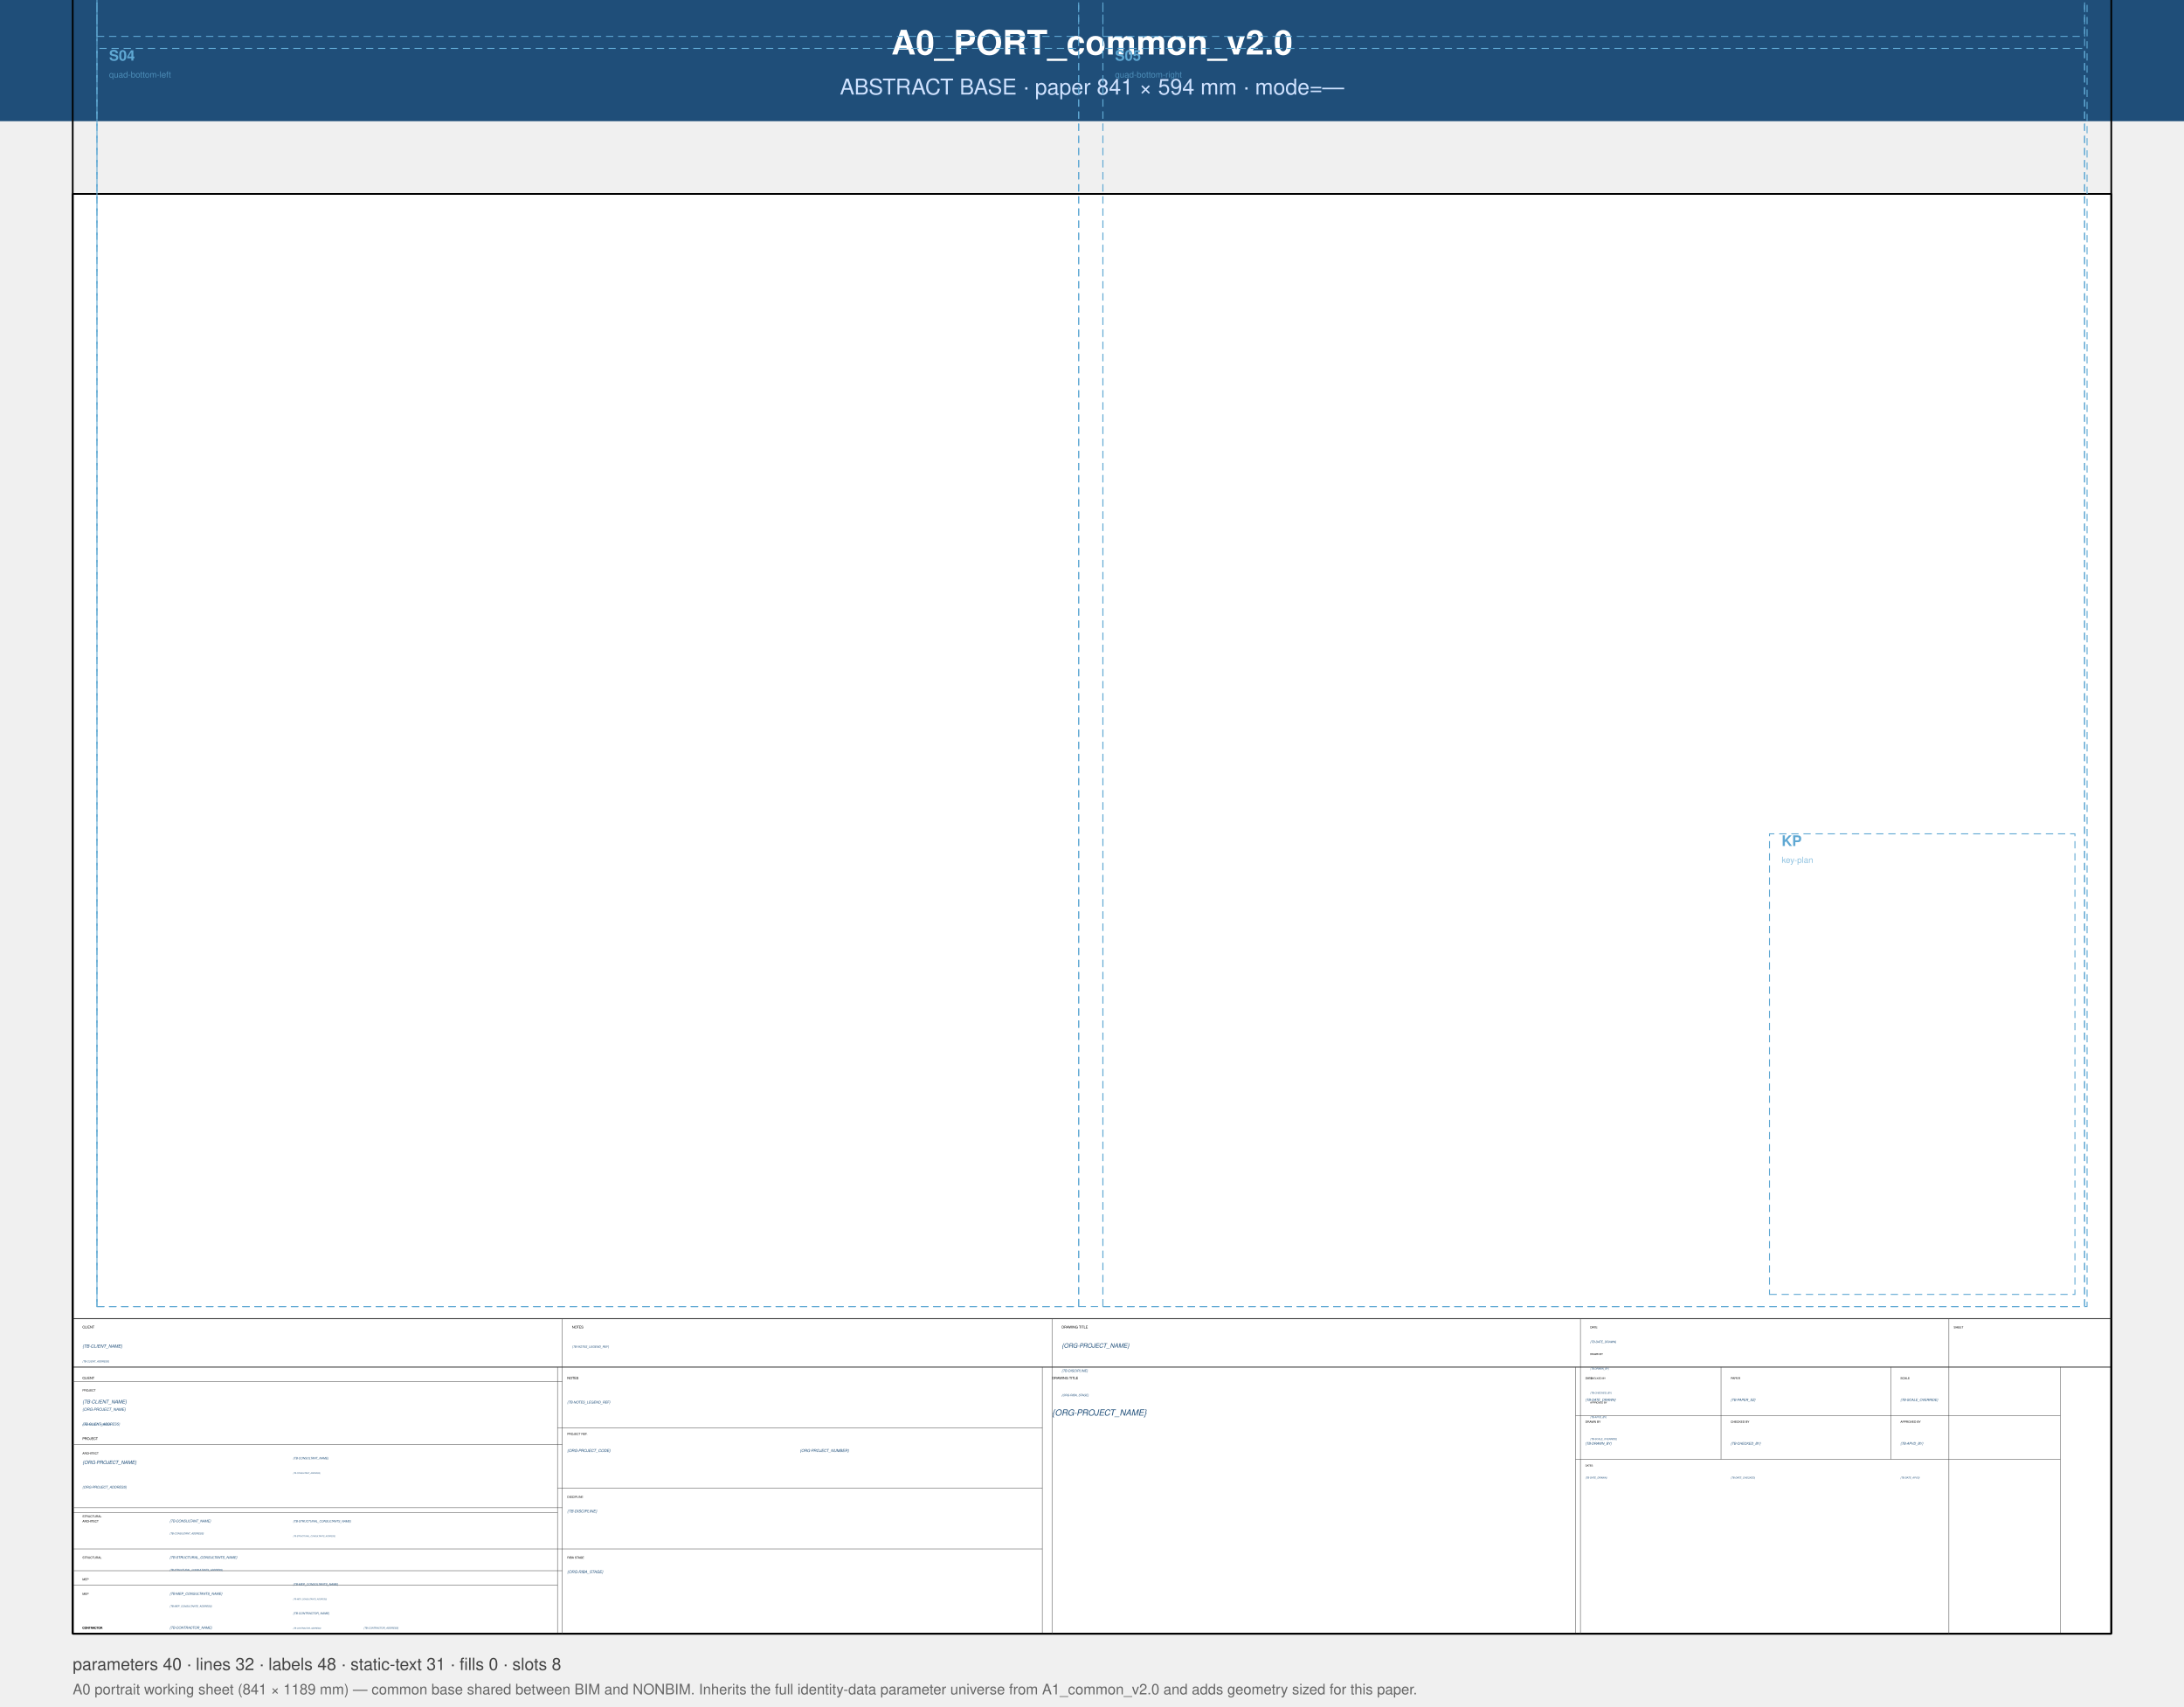
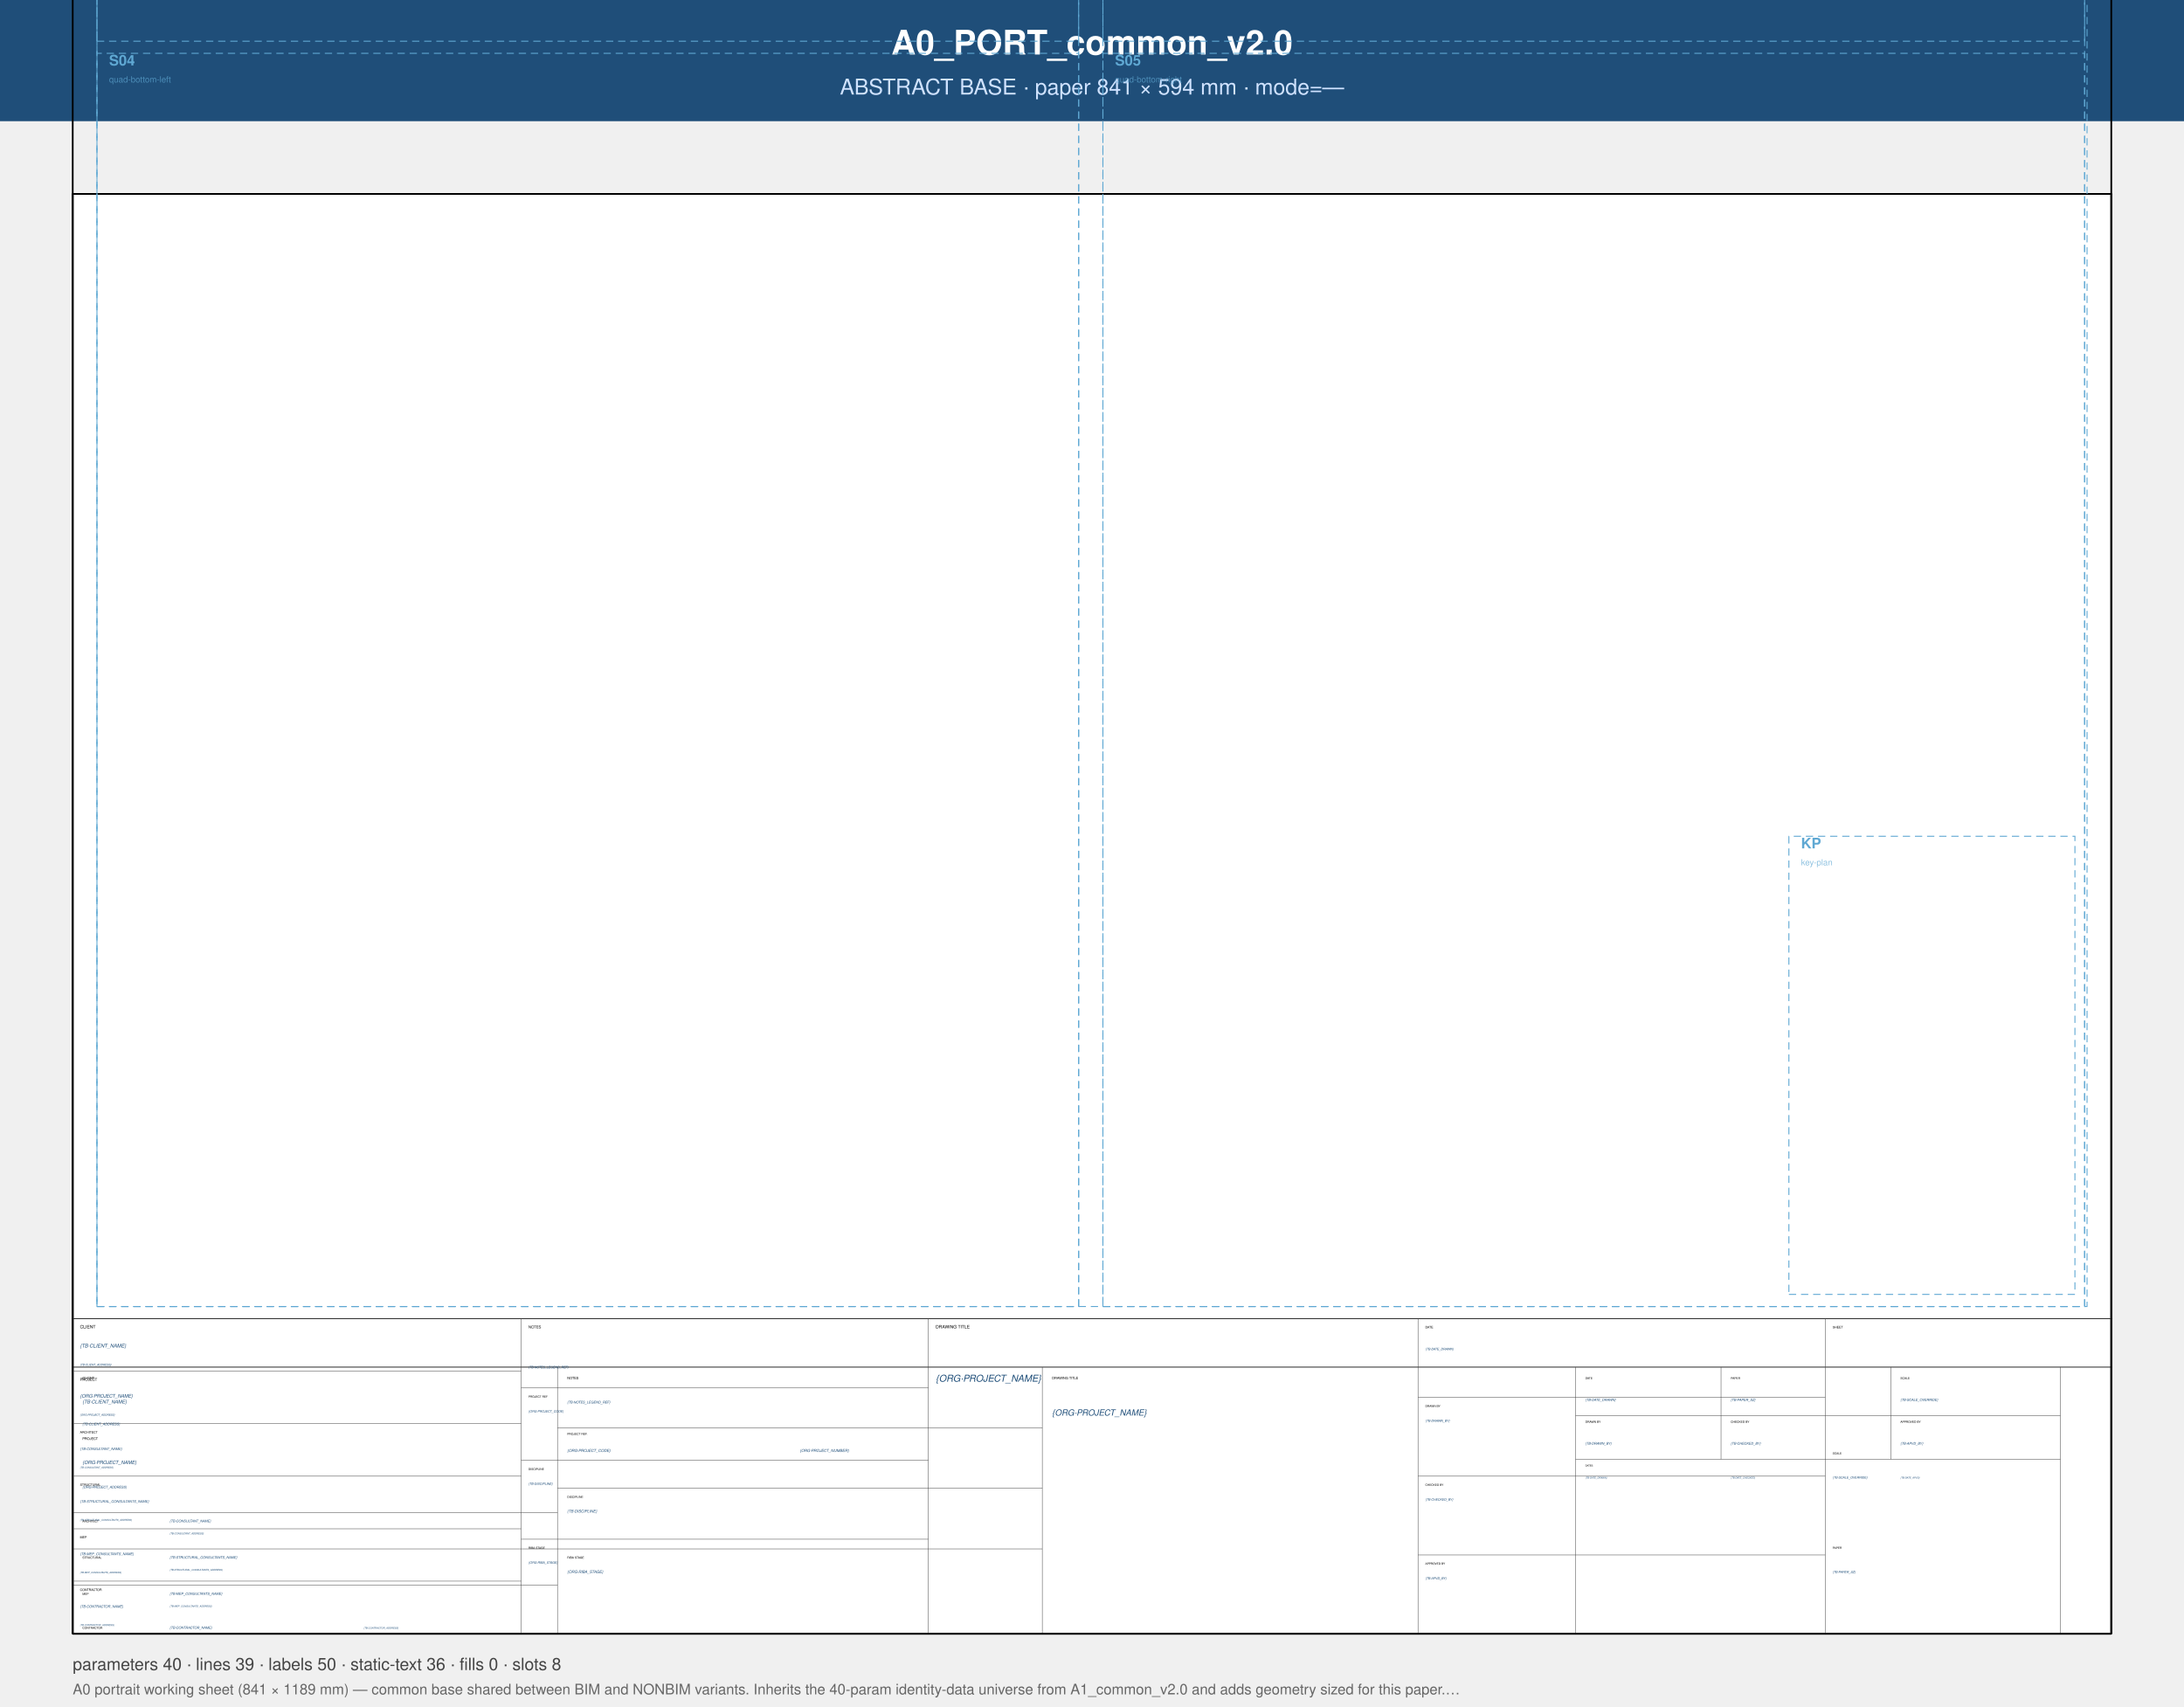
<svg xmlns="http://www.w3.org/2000/svg" viewBox="0 0 901 704" width="901mm" height="704mm" style="background:#fafafa;font-family:Helvetica,Arial,sans-serif;">
  <rect x="0" y="0" width="901" height="50" fill="#1F4E79" />
  <text x="450.5" y="22.5" text-anchor="middle" fill="#fff" font-size="14" font-weight="bold">A0_PORT_common_v2.0</text>
  <text x="450.5" y="39.0" text-anchor="middle" fill="#cfe2ff" font-size="9">ABSTRACT BASE   ·   paper 841 × 594 mm   ·   mode=—</text>
  <g transform="translate(30,674) scale(1,-1)">
    <rect x="0" y="0" width="841" height="594" fill="#ffffff" stroke="#1a1a1a" stroke-width="0.6" />
    <line x1="0" y1="0" x2="841" y2="0" stroke="#000" stroke-width="0.7" />
    <line x1="841" y1="0" x2="841" y2="594" stroke="#000" stroke-width="0.7" />
    <line x1="841" y1="594" x2="0" y2="594" stroke="#000" stroke-width="0.7" />
    <line x1="0" y1="594" x2="0" y2="0" stroke="#000" stroke-width="0.7" />
    <line x1="0" y1="110" x2="841" y2="110" stroke="#222" stroke-width="0.35" />
    <line x1="200" y1="0" x2="200" y2="110" stroke="#444" stroke-width="0.18" />
    <line x1="400" y1="0" x2="400" y2="110" stroke="#444" stroke-width="0.18" />
    <line x1="620" y1="0" x2="620" y2="110" stroke="#444" stroke-width="0.18" />
    <line x1="820" y1="0" x2="820" y2="110" stroke="#444" stroke-width="0.18" />
    <line x1="0" y1="50" x2="200" y2="50" stroke="#444" stroke-width="0.18" />
    <line x1="0" y1="35" x2="200" y2="35" stroke="#444" stroke-width="0.18" />
    <line x1="0" y1="20" x2="200" y2="20" stroke="#444" stroke-width="0.18" />
    <line x1="200" y1="85" x2="400" y2="85" stroke="#444" stroke-width="0.18" />
    <line x1="200" y1="60" x2="400" y2="60" stroke="#444" stroke-width="0.18" />
    <line x1="200" y1="35" x2="400" y2="35" stroke="#444" stroke-width="0.18" />
    <line x1="620" y1="90" x2="820" y2="90" stroke="#444" stroke-width="0.18" />
    <line x1="620" y1="72" x2="820" y2="72" stroke="#444" stroke-width="0.18" />
    <line x1="680" y1="72" x2="680" y2="110" stroke="#444" stroke-width="0.18" />
    <line x1="750" y1="72" x2="750" y2="110" stroke="#444" stroke-width="0.18" />
    <line x1="0" y1="0" x2="841" y2="0" stroke="#000" stroke-width="0.7" />
    <line x1="841" y1="0" x2="841" y2="1189" stroke="#000" stroke-width="0.7" />
    <line x1="841" y1="1189" x2="0" y2="1189" stroke="#000" stroke-width="0.7" />
    <line x1="0" y1="1189" x2="0" y2="0" stroke="#000" stroke-width="0.7" />
    <line x1="0" y1="130" x2="841" y2="130" stroke="#222" stroke-width="0.35" />
-     <line x1="202" y1="0" x2="202" y2="130" stroke="#444" stroke-width="0.18" />
-     <line x1="404" y1="0" x2="404" y2="130" stroke="#444" stroke-width="0.18" />
-     <line x1="622" y1="0" x2="622" y2="130" stroke="#444" stroke-width="0.18" />
-     <line x1="774" y1="0" x2="774" y2="130" stroke="#444" stroke-width="0.18" />
-     <line x1="0" y1="26.0" x2="202" y2="26.0" stroke="#444" stroke-width="0.18" />
-     <line x1="0" y1="52.0" x2="202" y2="52.0" stroke="#444" stroke-width="0.18" />
-     <line x1="0" y1="78.0" x2="202" y2="78.0" stroke="#444" stroke-width="0.18" />
-     <line x1="0" y1="104.0" x2="202" y2="104.0" stroke="#444" stroke-width="0.18" />
+     <line x1="185" y1="0" x2="185" y2="130" stroke="#444" stroke-width="0.18" />
+     <line x1="353" y1="0" x2="353" y2="130" stroke="#444" stroke-width="0.18" />
+     <line x1="555" y1="0" x2="555" y2="130" stroke="#444" stroke-width="0.18" />
+     <line x1="723" y1="0" x2="723" y2="130" stroke="#444" stroke-width="0.18" />
+     <line x1="0" y1="21.7" x2="185" y2="21.7" stroke="#444" stroke-width="0.18" />
+     <line x1="0" y1="43.3" x2="185" y2="43.3" stroke="#444" stroke-width="0.18" />
+     <line x1="0" y1="65.0" x2="185" y2="65.0" stroke="#444" stroke-width="0.18" />
+     <line x1="0" y1="86.7" x2="185" y2="86.7" stroke="#444" stroke-width="0.18" />
+     <line x1="0" y1="108.3" x2="185" y2="108.3" stroke="#444" stroke-width="0.18" />
+     <line x1="185" y1="39.0" x2="353" y2="39.0" stroke="#444" stroke-width="0.18" />
+     <line x1="185" y1="71.5" x2="353" y2="71.5" stroke="#444" stroke-width="0.18" />
+     <line x1="185" y1="101.4" x2="353" y2="101.4" stroke="#444" stroke-width="0.18" />
+     <line x1="555" y1="32.5" x2="723" y2="32.5" stroke="#444" stroke-width="0.18" />
+     <line x1="555" y1="65.0" x2="723" y2="65.0" stroke="#444" stroke-width="0.18" />
+     <line x1="555" y1="97.5" x2="723" y2="97.5" stroke="#444" stroke-width="0.18" />
    <g transform="translate(4,105) scale(1,-1)">
      <text x="0" y="0" font-size="1.4" text-anchor="start" fill="#000">CLIENT</text>
    </g>
    <g transform="translate(4,80) scale(1,-1)">
      <text x="0" y="0" font-size="1.4" text-anchor="start" fill="#000">PROJECT</text>
    </g>
    <g transform="translate(4,46) scale(1,-1)">
      <text x="0" y="0" font-size="1.2" text-anchor="start" fill="#000">ARCHITECT</text>
    </g>
    <g transform="translate(4,31) scale(1,-1)">
      <text x="0" y="0" font-size="1.2" text-anchor="start" fill="#000">STRUCTURAL</text>
    </g>
    <g transform="translate(4,16) scale(1,-1)">
      <text x="0" y="0" font-size="1.2" text-anchor="start" fill="#000">MEP</text>
    </g>
    <g transform="translate(4,2) scale(1,-1)">
      <text x="0" y="0" font-size="1.2" text-anchor="start" fill="#000">CONTRACTOR</text>
    </g>
    <g transform="translate(204,105) scale(1,-1)">
      <text x="0" y="0" font-size="1.4" text-anchor="start" fill="#000">NOTES</text>
    </g>
    <g transform="translate(404,105) scale(1,-1)">
      <text x="0" y="0" font-size="1.4" text-anchor="start" fill="#000">DRAWING TITLE</text>
    </g>
    <g transform="translate(204,82) scale(1,-1)">
      <text x="0" y="0" font-size="1.2" text-anchor="start" fill="#000">PROJECT REF.</text>
    </g>
    <g transform="translate(204,56) scale(1,-1)">
      <text x="0" y="0" font-size="1.2" text-anchor="start" fill="#000">DISCIPLINE</text>
    </g>
    <g transform="translate(204,31) scale(1,-1)">
      <text x="0" y="0" font-size="1.2" text-anchor="start" fill="#000">RIBA STAGE</text>
    </g>
    <g transform="translate(624,105) scale(1,-1)">
      <text x="0" y="0" font-size="1.2" text-anchor="start" fill="#000">DATE</text>
    </g>
    <g transform="translate(684,105) scale(1,-1)">
      <text x="0" y="0" font-size="1.2" text-anchor="start" fill="#000">PAPER</text>
    </g>
    <g transform="translate(754,105) scale(1,-1)">
      <text x="0" y="0" font-size="1.2" text-anchor="start" fill="#000">SCALE</text>
    </g>
    <g transform="translate(624,87) scale(1,-1)">
      <text x="0" y="0" font-size="1.2" text-anchor="start" fill="#000">DRAWN BY</text>
    </g>
    <g transform="translate(684,87) scale(1,-1)">
      <text x="0" y="0" font-size="1.2" text-anchor="start" fill="#000">CHECKED BY</text>
    </g>
    <g transform="translate(754,87) scale(1,-1)">
      <text x="0" y="0" font-size="1.2" text-anchor="start" fill="#000">APPROVED BY</text>
    </g>
    <g transform="translate(624,69) scale(1,-1)">
      <text x="0" y="0" font-size="1.0" text-anchor="start" fill="#000">DATES</text>
    </g>
-     <g transform="translate(4,126) scale(1,-1)">
-       <text x="0" y="0" font-size="1.4" text-anchor="start" fill="#000">CLIENT</text>
-     </g>
-     <g transform="translate(4,100.0) scale(1,-1)">
-       <text x="0" y="0" font-size="1.2" text-anchor="start" fill="#000">PROJECT</text>
-     </g>
-     <g transform="translate(4,74.0) scale(1,-1)">
-       <text x="0" y="0" font-size="1.2" text-anchor="start" fill="#000">ARCHITECT</text>
-     </g>
-     <g transform="translate(4,48.0) scale(1,-1)">
-       <text x="0" y="0" font-size="1.2" text-anchor="start" fill="#000">STRUCTURAL</text>
-     </g>
-     <g transform="translate(4,22.0) scale(1,-1)">
-       <text x="0" y="0" font-size="1.2" text-anchor="start" fill="#000">MEP</text>
-     </g>
-     <g transform="translate(4,2) scale(1,-1)">
-       <text x="0" y="0" font-size="1.2" text-anchor="start" fill="#000">CONTRACTOR</text>
-     </g>
-     <g transform="translate(206,126) scale(1,-1)">
-       <text x="0" y="0" font-size="1.4" text-anchor="start" fill="#000">NOTES</text>
-     </g>
-     <g transform="translate(408,126) scale(1,-1)">
-       <text x="0" y="0" font-size="1.4" text-anchor="start" fill="#000">DRAWING TITLE</text>
-     </g>
-     <g transform="translate(626,126) scale(1,-1)">
-       <text x="0" y="0" font-size="1.2" text-anchor="start" fill="#000">DATE</text>
-     </g>
-     <g transform="translate(626,115) scale(1,-1)">
-       <text x="0" y="0" font-size="1.0" text-anchor="start" fill="#000">DRAWN BY</text>
-     </g>
-     <g transform="translate(626,105) scale(1,-1)">
-       <text x="0" y="0" font-size="1.0" text-anchor="start" fill="#000">CHECKED BY</text>
-     </g>
-     <g transform="translate(626,95) scale(1,-1)">
-       <text x="0" y="0" font-size="1.0" text-anchor="start" fill="#000">APPROVED BY</text>
-     </g>
-     <g transform="translate(776,126) scale(1,-1)">
-       <text x="0" y="0" font-size="1.2" text-anchor="start" fill="#000">SHEET</text>
+     <g transform="translate(3,126) scale(1,-1)">
+       <text x="0" y="0" font-size="1.82" text-anchor="start" fill="#000">CLIENT</text>
+     </g>
+     <g transform="translate(3,104.3333) scale(1,-1)">
+       <text x="0" y="0" font-size="1.56" text-anchor="start" fill="#000">PROJECT</text>
+     </g>
+     <g transform="translate(3,82.66667) scale(1,-1)">
+       <text x="0" y="0" font-size="1.3" text-anchor="start" fill="#000">ARCHITECT</text>
+     </g>
+     <g transform="translate(3,61.0) scale(1,-1)">
+       <text x="0" y="0" font-size="1.3" text-anchor="start" fill="#000">STRUCTURAL</text>
+     </g>
+     <g transform="translate(3,39.33333) scale(1,-1)">
+       <text x="0" y="0" font-size="1.3" text-anchor="start" fill="#000">MEP</text>
+     </g>
+     <g transform="translate(3,17.66667) scale(1,-1)">
+       <text x="0" y="0" font-size="1.3" text-anchor="start" fill="#000">CONTRACTOR</text>
+     </g>
+     <g transform="translate(188,126) scale(1,-1)">
+       <text x="0" y="0" font-size="1.56" text-anchor="start" fill="#000">NOTES</text>
+     </g>
+     <g transform="translate(188,97.4) scale(1,-1)">
+       <text x="0" y="0" font-size="1.17" text-anchor="start" fill="#000">PROJECT REF</text>
+     </g>
+     <g transform="translate(188,67.5) scale(1,-1)">
+       <text x="0" y="0" font-size="1.17" text-anchor="start" fill="#000">DISCIPLINE</text>
+     </g>
+     <g transform="translate(188,35.0) scale(1,-1)">
+       <text x="0" y="0" font-size="1.17" text-anchor="start" fill="#000">RIBA STAGE</text>
+     </g>
+     <g transform="translate(356,126) scale(1,-1)">
+       <text x="0" y="0" font-size="1.82" text-anchor="start" fill="#000">DRAWING TITLE</text>
+     </g>
+     <g transform="translate(558,126) scale(1,-1)">
+       <text x="0" y="0" font-size="1.3" text-anchor="start" fill="#000">DATE</text>
+     </g>
+     <g transform="translate(558,93.5) scale(1,-1)">
+       <text x="0" y="0" font-size="1.17" text-anchor="start" fill="#000">DRAWN BY</text>
+     </g>
+     <g transform="translate(558,61.0) scale(1,-1)">
+       <text x="0" y="0" font-size="1.17" text-anchor="start" fill="#000">CHECKED BY</text>
+     </g>
+     <g transform="translate(558,28.5) scale(1,-1)">
+       <text x="0" y="0" font-size="1.17" text-anchor="start" fill="#000">APPROVED BY</text>
+     </g>
+     <g transform="translate(726,126) scale(1,-1)">
+       <text x="0" y="0" font-size="1.3" text-anchor="start" fill="#000">SHEET</text>
+     </g>
+     <g transform="translate(726,74.0) scale(1,-1)">
+       <text x="0" y="0" font-size="1.17" text-anchor="start" fill="#000">SCALE</text>
+     </g>
+     <g transform="translate(726,35.0) scale(1,-1)">
+       <text x="0" y="0" font-size="1.17" text-anchor="start" fill="#000">PAPER</text>
    </g>
    <g transform="translate(4,95) scale(1,-1)">
      <text x="0" y="0" font-size="2.0" text-anchor="start" fill="#1F4E79" font-style="italic">{TB·CLIENT_NAME}</text>
    </g>
    <g transform="translate(4,86) scale(1,-1)">
      <text x="0" y="0" font-size="1.4" text-anchor="start" fill="#1F4E79" font-style="italic">{TB·CLIENT_ADDRESS}</text>
    </g>
    <g transform="translate(4,70) scale(1,-1)">
      <text x="0" y="0" font-size="2.0" text-anchor="start" fill="#1F4E79" font-style="italic">{ORG·PROJECT_NAME}</text>
    </g>
    <g transform="translate(4,60) scale(1,-1)">
      <text x="0" y="0" font-size="1.4" text-anchor="start" fill="#1F4E79" font-style="italic">{ORG·PROJECT_ADDRESS}</text>
    </g>
    <g transform="translate(40,46) scale(1,-1)">
      <text x="0" y="0" font-size="1.4" text-anchor="start" fill="#1F4E79" font-style="italic">{TB·CONSULTANT_NAME}</text>
    </g>
    <g transform="translate(40,41) scale(1,-1)">
      <text x="0" y="0" font-size="1.0" text-anchor="start" fill="#1F4E79" font-style="italic">{TB·CONSULTANT_ADDRESS}</text>
    </g>
    <g transform="translate(40,31) scale(1,-1)">
      <text x="0" y="0" font-size="1.4" text-anchor="start" fill="#1F4E79" font-style="italic">{TB·STRUCTURAL_CONSULTANTS_NAME}</text>
    </g>
    <g transform="translate(40,26) scale(1,-1)">
      <text x="0" y="0" font-size="1.0" text-anchor="start" fill="#1F4E79" font-style="italic">{TB·STRUCTURAL_CONSULTANTS_ADDRESS}</text>
    </g>
    <g transform="translate(40,16) scale(1,-1)">
      <text x="0" y="0" font-size="1.4" text-anchor="start" fill="#1F4E79" font-style="italic">{TB·MEP_CONSULTANTS_NAME}</text>
    </g>
    <g transform="translate(40,11) scale(1,-1)">
      <text x="0" y="0" font-size="1.0" text-anchor="start" fill="#1F4E79" font-style="italic">{TB·MEP_CONSULTANTS_ADDRESS}</text>
    </g>
    <g transform="translate(40,2) scale(1,-1)">
      <text x="0" y="0" font-size="1.4" text-anchor="start" fill="#1F4E79" font-style="italic">{TB·CONTRACTOR_NAME}</text>
    </g>
    <g transform="translate(120,2) scale(1,-1)">
      <text x="0" y="0" font-size="1.0" text-anchor="start" fill="#1F4E79" font-style="italic">{TB·CONTRACTOR_ADDRESS}</text>
    </g>
    <g transform="translate(204,75) scale(1,-1)">
      <text x="0" y="0" font-size="1.6" text-anchor="start" fill="#1F4E79" font-style="italic">{ORG·PROJECT_CODE}</text>
    </g>
    <g transform="translate(300,75) scale(1,-1)">
      <text x="0" y="0" font-size="1.6" text-anchor="start" fill="#1F4E79" font-style="italic">{ORG·PROJECT_NUMBER}</text>
    </g>
    <g transform="translate(204,50) scale(1,-1)">
      <text x="0" y="0" font-size="1.6" text-anchor="start" fill="#1F4E79" font-style="italic">{TB·DISCIPLINE}</text>
    </g>
    <g transform="translate(204,25) scale(1,-1)">
      <text x="0" y="0" font-size="1.6" text-anchor="start" fill="#1F4E79" font-style="italic">{ORG·RIBA_STAGE}</text>
    </g>
    <g transform="translate(204,95) scale(1,-1)">
      <text x="0" y="0" font-size="1.4" text-anchor="start" fill="#1F4E79" font-style="italic">{TB·NOTES_LEGEND_REF}</text>
    </g>
    <g transform="translate(404,90) scale(1,-1)">
      <text x="0" y="0" font-size="3.5" text-anchor="start" fill="#1F4E79" font-style="italic">{ORG·PROJECT_NAME}</text>
    </g>
    <g transform="translate(624,96) scale(1,-1)">
      <text x="0" y="0" font-size="1.4" text-anchor="start" fill="#1F4E79" font-style="italic">{TB·DATE_DRAWN}</text>
    </g>
    <g transform="translate(684,96) scale(1,-1)">
      <text x="0" y="0" font-size="1.4" text-anchor="start" fill="#1F4E79" font-style="italic">{TB·PAPER_SZ}</text>
    </g>
    <g transform="translate(754,96) scale(1,-1)">
      <text x="0" y="0" font-size="1.4" text-anchor="start" fill="#1F4E79" font-style="italic">{TB·SCALE_OVERRIDE}</text>
    </g>
    <g transform="translate(624,78) scale(1,-1)">
      <text x="0" y="0" font-size="1.4" text-anchor="start" fill="#1F4E79" font-style="italic">{TB·DRAWN_BY}</text>
    </g>
    <g transform="translate(684,78) scale(1,-1)">
      <text x="0" y="0" font-size="1.4" text-anchor="start" fill="#1F4E79" font-style="italic">{TB·CHECKED_BY}</text>
    </g>
    <g transform="translate(754,78) scale(1,-1)">
      <text x="0" y="0" font-size="1.4" text-anchor="start" fill="#1F4E79" font-style="italic">{TB·APVD_BY}</text>
    </g>
    <g transform="translate(624,64) scale(1,-1)">
      <text x="0" y="0" font-size="1.0" text-anchor="start" fill="#1F4E79" font-style="italic">{TB·DATE_DRAWN}</text>
    </g>
    <g transform="translate(684,64) scale(1,-1)">
      <text x="0" y="0" font-size="1.0" text-anchor="start" fill="#1F4E79" font-style="italic">{TB·DATE_CHECKED}</text>
    </g>
    <g transform="translate(754,64) scale(1,-1)">
      <text x="0" y="0" font-size="1.0" text-anchor="start" fill="#1F4E79" font-style="italic">{TB·DATE_APVD}</text>
    </g>
-     <g transform="translate(4,118) scale(1,-1)">
-       <text x="0" y="0" font-size="1.8" text-anchor="start" fill="#1F4E79" font-style="italic">{TB·CLIENT_NAME}</text>
-     </g>
-     <g transform="translate(4,112) scale(1,-1)">
-       <text x="0" y="0" font-size="1.0" text-anchor="start" fill="#1F4E79" font-style="italic">{TB·CLIENT_ADDRESS}</text>
-     </g>
-     <g transform="translate(4,92.0) scale(1,-1)">
-       <text x="0" y="0" font-size="1.6" text-anchor="start" fill="#1F4E79" font-style="italic">{ORG·PROJECT_NAME}</text>
-     </g>
-     <g transform="translate(4,86.0) scale(1,-1)">
-       <text x="0" y="0" font-size="0.9" text-anchor="start" fill="#1F4E79" font-style="italic">{ORG·PROJECT_ADDRESS}</text>
-     </g>
-     <g transform="translate(90.9,72.0) scale(1,-1)">
-       <text x="0" y="0" font-size="1.2" text-anchor="start" fill="#1F4E79" font-style="italic">{TB·CONSULTANT_NAME}</text>
-     </g>
-     <g transform="translate(90.9,66.0) scale(1,-1)">
-       <text x="0" y="0" font-size="0.8" text-anchor="start" fill="#1F4E79" font-style="italic">{TB·CONSULTANT_ADDRESS}</text>
-     </g>
-     <g transform="translate(90.9,46.0) scale(1,-1)">
-       <text x="0" y="0" font-size="1.2" text-anchor="start" fill="#1F4E79" font-style="italic">{TB·STRUCTURAL_CONSULTANTS_NAME}</text>
-     </g>
-     <g transform="translate(90.9,40.0) scale(1,-1)">
-       <text x="0" y="0" font-size="0.8" text-anchor="start" fill="#1F4E79" font-style="italic">{TB·STRUCTURAL_CONSULTANTS_ADDRESS}</text>
-     </g>
-     <g transform="translate(90.9,20.0) scale(1,-1)">
-       <text x="0" y="0" font-size="1.2" text-anchor="start" fill="#1F4E79" font-style="italic">{TB·MEP_CONSULTANTS_NAME}</text>
-     </g>
-     <g transform="translate(90.9,14.0) scale(1,-1)">
-       <text x="0" y="0" font-size="0.8" text-anchor="start" fill="#1F4E79" font-style="italic">{TB·MEP_CONSULTANTS_ADDRESS}</text>
-     </g>
-     <g transform="translate(90.9,8) scale(1,-1)">
-       <text x="0" y="0" font-size="1.2" text-anchor="start" fill="#1F4E79" font-style="italic">{TB·CONTRACTOR_NAME}</text>
-     </g>
-     <g transform="translate(90.9,2) scale(1,-1)">
-       <text x="0" y="0" font-size="0.8" text-anchor="start" fill="#1F4E79" font-style="italic">{TB·CONTRACTOR_ADDRESS}</text>
-     </g>
-     <g transform="translate(206,118) scale(1,-1)">
-       <text x="0" y="0" font-size="1.2" text-anchor="start" fill="#1F4E79" font-style="italic">{TB·NOTES_LEGEND_REF}</text>
-     </g>
-     <g transform="translate(408,118) scale(1,-1)">
-       <text x="0" y="0" font-size="2.5" text-anchor="start" fill="#1F4E79" font-style="italic">{ORG·PROJECT_NAME}</text>
-     </g>
-     <g transform="translate(408,108) scale(1,-1)">
-       <text x="0" y="0" font-size="1.4" text-anchor="start" fill="#1F4E79" font-style="italic">{TB·DISCIPLINE}</text>
-     </g>
-     <g transform="translate(408,98) scale(1,-1)">
-       <text x="0" y="0" font-size="1.2" text-anchor="start" fill="#1F4E79" font-style="italic">{ORG·RIBA_STAGE}</text>
-     </g>
-     <g transform="translate(626,120) scale(1,-1)">
-       <text x="0" y="0" font-size="1.2" text-anchor="start" fill="#1F4E79" font-style="italic">{TB·DATE_DRAWN}</text>
-     </g>
-     <g transform="translate(626,109) scale(1,-1)">
-       <text x="0" y="0" font-size="1.0" text-anchor="start" fill="#1F4E79" font-style="italic">{TB·DRAWN_BY}</text>
-     </g>
-     <g transform="translate(626,99) scale(1,-1)">
-       <text x="0" y="0" font-size="1.0" text-anchor="start" fill="#1F4E79" font-style="italic">{TB·CHECKED_BY}</text>
-     </g>
-     <g transform="translate(626,89) scale(1,-1)">
-       <text x="0" y="0" font-size="1.0" text-anchor="start" fill="#1F4E79" font-style="italic">{TB·APVD_BY}</text>
-     </g>
-     <g transform="translate(626,80) scale(1,-1)">
-       <text x="0" y="0" font-size="1.0" text-anchor="start" fill="#1F4E79" font-style="italic">{TB·SCALE_OVERRIDE}</text>
+     <g transform="translate(3,118.0833) scale(1,-1)">
+       <text x="0" y="0" font-size="2.08" text-anchor="start" fill="#1F4E79" font-style="italic">{TB·CLIENT_NAME}</text>
+     </g>
+     <g transform="translate(3,110.5833) scale(1,-1)">
+       <text x="0" y="0" font-size="1.17" text-anchor="start" fill="#1F4E79" font-style="italic">{TB·CLIENT_ADDRESS}</text>
+     </g>
+     <g transform="translate(3,97.41667) scale(1,-1)">
+       <text x="0" y="0" font-size="1.95" text-anchor="start" fill="#1F4E79" font-style="italic">{ORG·PROJECT_NAME}</text>
+     </g>
+     <g transform="translate(3,89.91667) scale(1,-1)">
+       <text x="0" y="0" font-size="1.1" text-anchor="start" fill="#1F4E79" font-style="italic">{ORG·PROJECT_ADDRESS}</text>
+     </g>
+     <g transform="translate(3,75.75) scale(1,-1)">
+       <text x="0" y="0" font-size="1.43" text-anchor="start" fill="#1F4E79" font-style="italic">{TB·CONSULTANT_NAME}</text>
+     </g>
+     <g transform="translate(3,68.25) scale(1,-1)">
+       <text x="0" y="0" font-size="0.98" text-anchor="start" fill="#1F4E79" font-style="italic">{TB·CONSULTANT_ADDRESS}</text>
+     </g>
+     <g transform="translate(3,54.08333) scale(1,-1)">
+       <text x="0" y="0" font-size="1.43" text-anchor="start" fill="#1F4E79" font-style="italic">{TB·STRUCTURAL_CONSULTANTS_NAME}</text>
+     </g>
+     <g transform="translate(3,46.58333) scale(1,-1)">
+       <text x="0" y="0" font-size="0.98" text-anchor="start" fill="#1F4E79" font-style="italic">{TB·STRUCTURAL_CONSULTANTS_ADDRESS}</text>
+     </g>
+     <g transform="translate(3,32.41667) scale(1,-1)">
+       <text x="0" y="0" font-size="1.43" text-anchor="start" fill="#1F4E79" font-style="italic">{TB·MEP_CONSULTANTS_NAME}</text>
+     </g>
+     <g transform="translate(3,24.91667) scale(1,-1)">
+       <text x="0" y="0" font-size="0.98" text-anchor="start" fill="#1F4E79" font-style="italic">{TB·MEP_CONSULTANTS_ADDRESS}</text>
+     </g>
+     <g transform="translate(3,10.75) scale(1,-1)">
+       <text x="0" y="0" font-size="1.43" text-anchor="start" fill="#1F4E79" font-style="italic">{TB·CONTRACTOR_NAME}</text>
+     </g>
+     <g transform="translate(3,3.25) scale(1,-1)">
+       <text x="0" y="0" font-size="0.98" text-anchor="start" fill="#1F4E79" font-style="italic">{TB·CONTRACTOR_ADDRESS}</text>
+     </g>
+     <g transform="translate(188,109.5) scale(1,-1)">
+       <text x="0" y="0" font-size="1.3" text-anchor="start" fill="#1F4E79" font-style="italic">{TB·NOTES_LEGEND_REF}</text>
+     </g>
+     <g transform="translate(188,91.3) scale(1,-1)">
+       <text x="0" y="0" font-size="1.3" text-anchor="start" fill="#1F4E79" font-style="italic">{ORG·PROJECT_CODE}</text>
+     </g>
+     <g transform="translate(188,61.4) scale(1,-1)">
+       <text x="0" y="0" font-size="1.3" text-anchor="start" fill="#1F4E79" font-style="italic">{TB·DISCIPLINE}</text>
+     </g>
+     <g transform="translate(188,28.9) scale(1,-1)">
+       <text x="0" y="0" font-size="1.3" text-anchor="start" fill="#1F4E79" font-style="italic">{ORG·RIBA_STAGE}</text>
+     </g>
+     <g transform="translate(356,104.0) scale(1,-1)">
+       <text x="0" y="0" font-size="3.9" text-anchor="start" fill="#1F4E79" font-style="italic">{ORG·PROJECT_NAME}</text>
+     </g>
+     <g transform="translate(558,117.0) scale(1,-1)">
+       <text x="0" y="0" font-size="1.3" text-anchor="start" fill="#1F4E79" font-style="italic">{TB·DATE_DRAWN}</text>
+     </g>
+     <g transform="translate(558,87.4) scale(1,-1)">
+       <text x="0" y="0" font-size="1.3" text-anchor="start" fill="#1F4E79" font-style="italic">{TB·DRAWN_BY}</text>
+     </g>
+     <g transform="translate(558,54.9) scale(1,-1)">
+       <text x="0" y="0" font-size="1.3" text-anchor="start" fill="#1F4E79" font-style="italic">{TB·CHECKED_BY}</text>
+     </g>
+     <g transform="translate(558,22.4) scale(1,-1)">
+       <text x="0" y="0" font-size="1.3" text-anchor="start" fill="#1F4E79" font-style="italic">{TB·APVD_BY}</text>
+     </g>
+     <g transform="translate(726,64.0) scale(1,-1)">
+       <text x="0" y="0" font-size="1.3" text-anchor="start" fill="#1F4E79" font-style="italic">{TB·SCALE_OVERRIDE}</text>
+     </g>
+     <g transform="translate(726,25.0) scale(1,-1)">
+       <text x="0" y="0" font-size="1.3" text-anchor="start" fill="#1F4E79" font-style="italic">{TB·PAPER_SZ}</text>
    </g>
    <rect x="10" y="135" width="821" height="1049" fill="none" stroke="#5fa8d3" stroke-width="0.4" stroke-dasharray="3,2" />
    <g transform="translate(15,1179) scale(1,-1)">
      <text x="0" y="0" font-size="6" font-weight="bold" fill="#5fa8d3">S01</text>
    </g>
    <g transform="translate(15,1172) scale(1,-1)">
      <text x="0" y="0" font-size="3.5" fill="#5fa8d3" opacity="0.7">main-plan</text>
    </g>
    <rect x="10" y="135" width="405" height="1049" fill="none" stroke="#5fa8d3" stroke-width="0.4" stroke-dasharray="3,2" />
    <g transform="translate(15,1179) scale(1,-1)">
      <text x="0" y="0" font-size="6" font-weight="bold" fill="#5fa8d3">S02</text>
    </g>
    <g transform="translate(15,1172) scale(1,-1)">
      <text x="0" y="0" font-size="3.5" fill="#5fa8d3" opacity="0.7">main-plan-half-left</text>
    </g>
    <rect x="425" y="135" width="405" height="1049" fill="none" stroke="#5fa8d3" stroke-width="0.4" stroke-dasharray="3,2" />
    <g transform="translate(430,1179) scale(1,-1)">
      <text x="0" y="0" font-size="6" font-weight="bold" fill="#5fa8d3">S03</text>
    </g>
    <g transform="translate(430,1172) scale(1,-1)">
      <text x="0" y="0" font-size="3.5" fill="#5fa8d3" opacity="0.7">main-plan-half-right</text>
    </g>
-     <rect x="10" y="135" width="405" height="519" fill="none" stroke="#5fa8d3" stroke-width="0.4" stroke-dasharray="3,2" />
-     <g transform="translate(15,649) scale(1,-1)">
+     <rect x="10" y="135" width="405" height="517" fill="none" stroke="#5fa8d3" stroke-width="0.4" stroke-dasharray="3,2" />
+     <g transform="translate(15,647) scale(1,-1)">
      <text x="0" y="0" font-size="6" font-weight="bold" fill="#5fa8d3">S04</text>
    </g>
-     <g transform="translate(15,642) scale(1,-1)">
+     <g transform="translate(15,640) scale(1,-1)">
      <text x="0" y="0" font-size="3.5" fill="#5fa8d3" opacity="0.7">quad-bottom-left</text>
    </g>
-     <rect x="425" y="135" width="405" height="519" fill="none" stroke="#5fa8d3" stroke-width="0.4" stroke-dasharray="3,2" />
-     <g transform="translate(430,649) scale(1,-1)">
+     <rect x="425" y="135" width="405" height="517" fill="none" stroke="#5fa8d3" stroke-width="0.4" stroke-dasharray="3,2" />
+     <g transform="translate(430,647) scale(1,-1)">
      <text x="0" y="0" font-size="6" font-weight="bold" fill="#5fa8d3">S05</text>
    </g>
-     <g transform="translate(430,642) scale(1,-1)">
+     <g transform="translate(430,640) scale(1,-1)">
      <text x="0" y="0" font-size="3.5" fill="#5fa8d3" opacity="0.7">quad-bottom-right</text>
    </g>
-     <rect x="10" y="659" width="405" height="519" fill="none" stroke="#5fa8d3" stroke-width="0.4" stroke-dasharray="3,2" />
-     <g transform="translate(15,1173) scale(1,-1)">
+     <rect x="10" y="657" width="405" height="517" fill="none" stroke="#5fa8d3" stroke-width="0.4" stroke-dasharray="3,2" />
+     <g transform="translate(15,1169) scale(1,-1)">
      <text x="0" y="0" font-size="6" font-weight="bold" fill="#5fa8d3">S06</text>
    </g>
-     <g transform="translate(15,1166) scale(1,-1)">
+     <g transform="translate(15,1162) scale(1,-1)">
      <text x="0" y="0" font-size="3.5" fill="#5fa8d3" opacity="0.7">quad-top-left</text>
    </g>
-     <rect x="425" y="659" width="405" height="519" fill="none" stroke="#5fa8d3" stroke-width="0.4" stroke-dasharray="3,2" />
-     <g transform="translate(430,1173) scale(1,-1)">
+     <rect x="425" y="657" width="405" height="517" fill="none" stroke="#5fa8d3" stroke-width="0.4" stroke-dasharray="3,2" />
+     <g transform="translate(430,1169) scale(1,-1)">
      <text x="0" y="0" font-size="6" font-weight="bold" fill="#5fa8d3">S07</text>
    </g>
-     <g transform="translate(430,1166) scale(1,-1)">
+     <g transform="translate(430,1162) scale(1,-1)">
      <text x="0" y="0" font-size="3.5" fill="#5fa8d3" opacity="0.7">quad-top-right</text>
    </g>
-     <rect x="700" y="140" width="126" height="190" fill="none" stroke="#5fa8d3" stroke-width="0.4" stroke-dasharray="3,2" />
-     <g transform="translate(705,325) scale(1,-1)">
+     <rect x="708" y="140" width="118" height="189" fill="none" stroke="#5fa8d3" stroke-width="0.4" stroke-dasharray="3,2" />
+     <g transform="translate(713,324) scale(1,-1)">
      <text x="0" y="0" font-size="6" font-weight="bold" fill="#5fa8d3">KP</text>
    </g>
-     <g transform="translate(705,318) scale(1,-1)">
+     <g transform="translate(713,317) scale(1,-1)">
      <text x="0" y="0" font-size="3.5" fill="#5fa8d3" opacity="0.7">key-plan</text>
    </g>
  </g>
-   <text x="30" y="689.0" font-size="7" fill="#444">parameters 40  ·  lines 32  ·  labels 48  ·  static-text 31  ·  fills 0  ·  slots 8</text>
-   <text x="30" y="699.0" font-size="6" fill="#666">A0 portrait working sheet (841 × 1189 mm) — common base shared between BIM and NONBIM. Inherits the full identity-data parameter universe from A1_common_v2.0 and adds geometry sized for this paper.</text>
+   <text x="30" y="689.0" font-size="7" fill="#444">parameters 40  ·  lines 39  ·  labels 50  ·  static-text 36  ·  fills 0  ·  slots 8</text>
+   <text x="30" y="699.0" font-size="6" fill="#666">A0 portrait working sheet (841 × 1189 mm) — common base shared between BIM and NONBIM variants. Inherits the 40-param identity-data universe from A1_common_v2.0 and adds geometry sized for this paper.…</text>
</svg>
